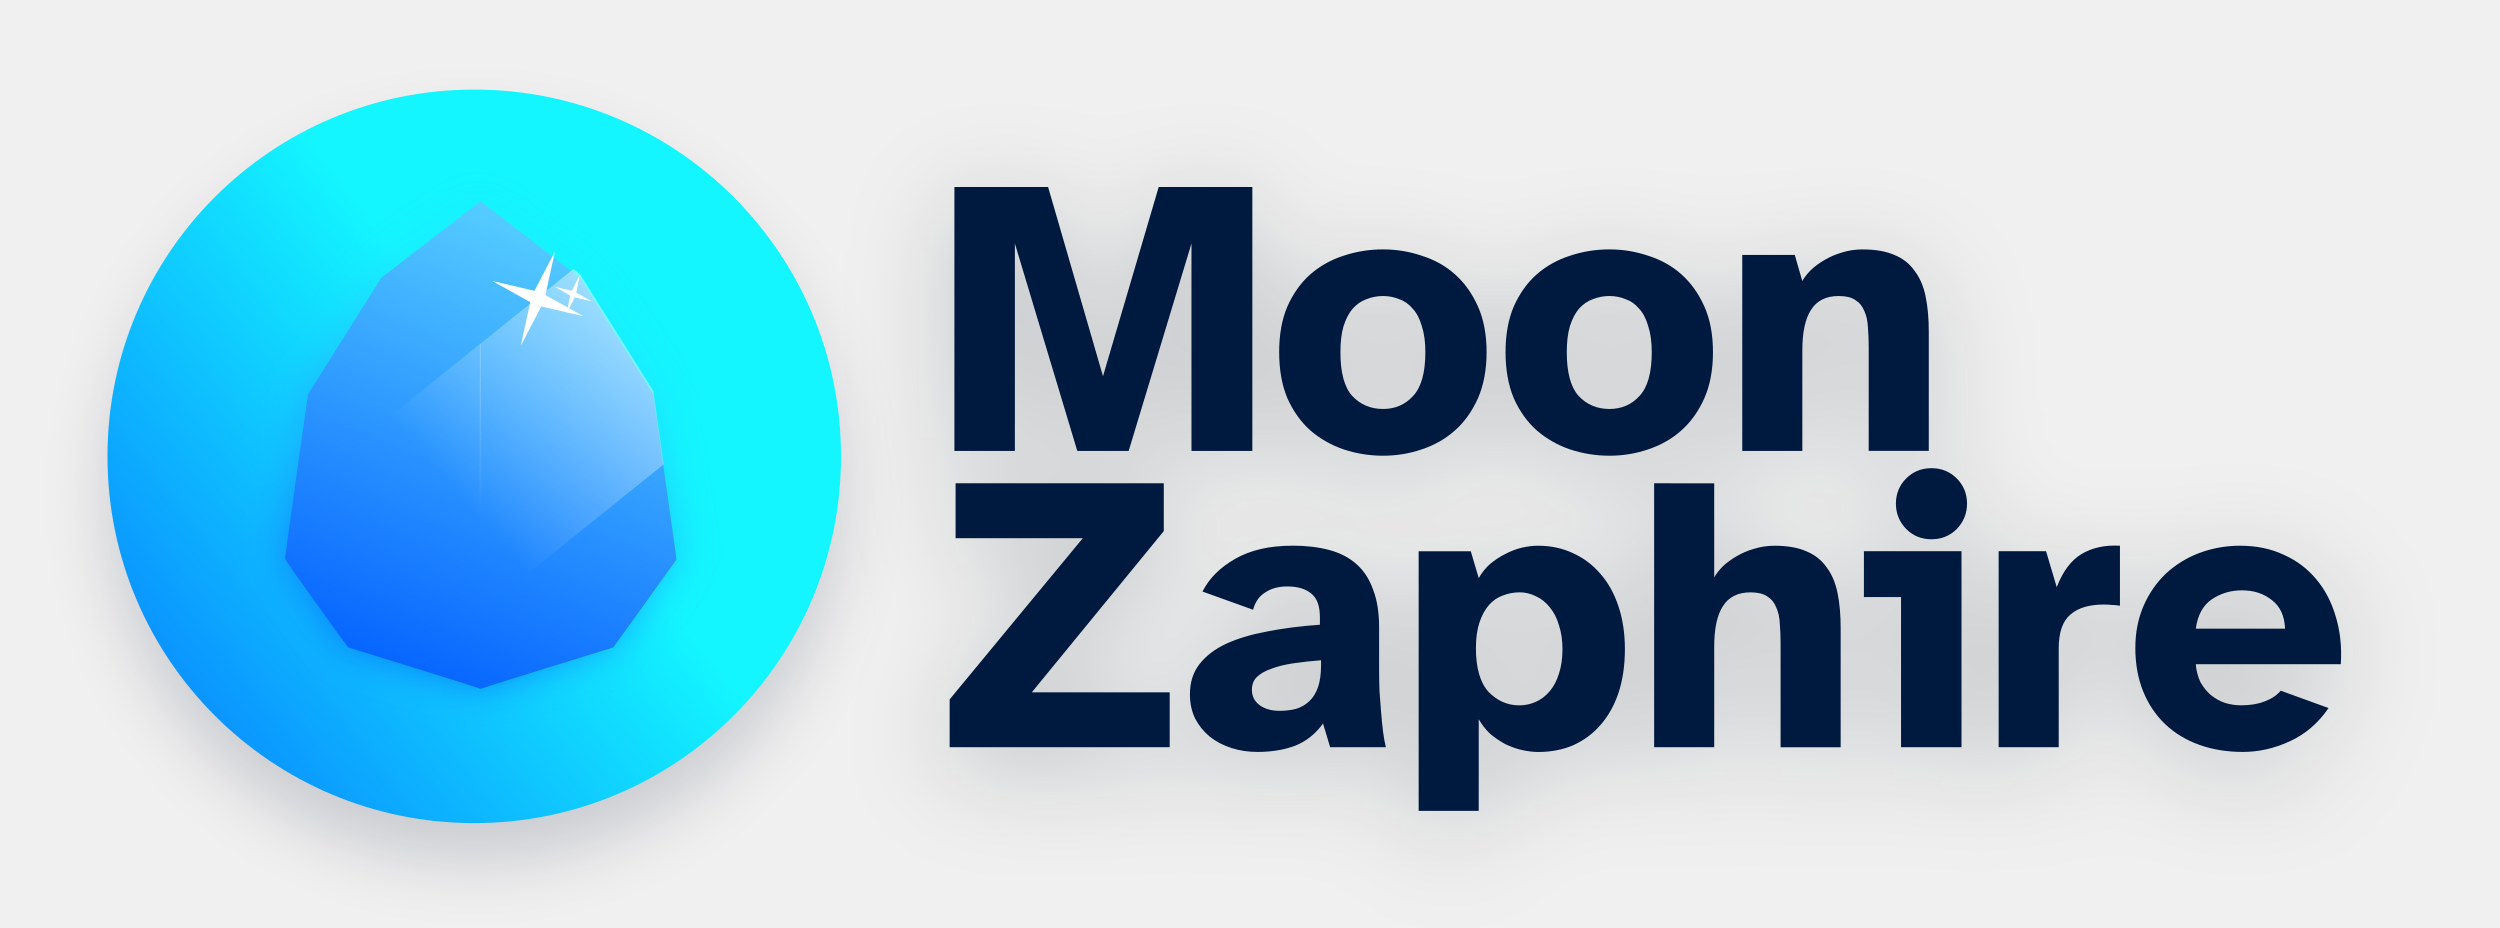
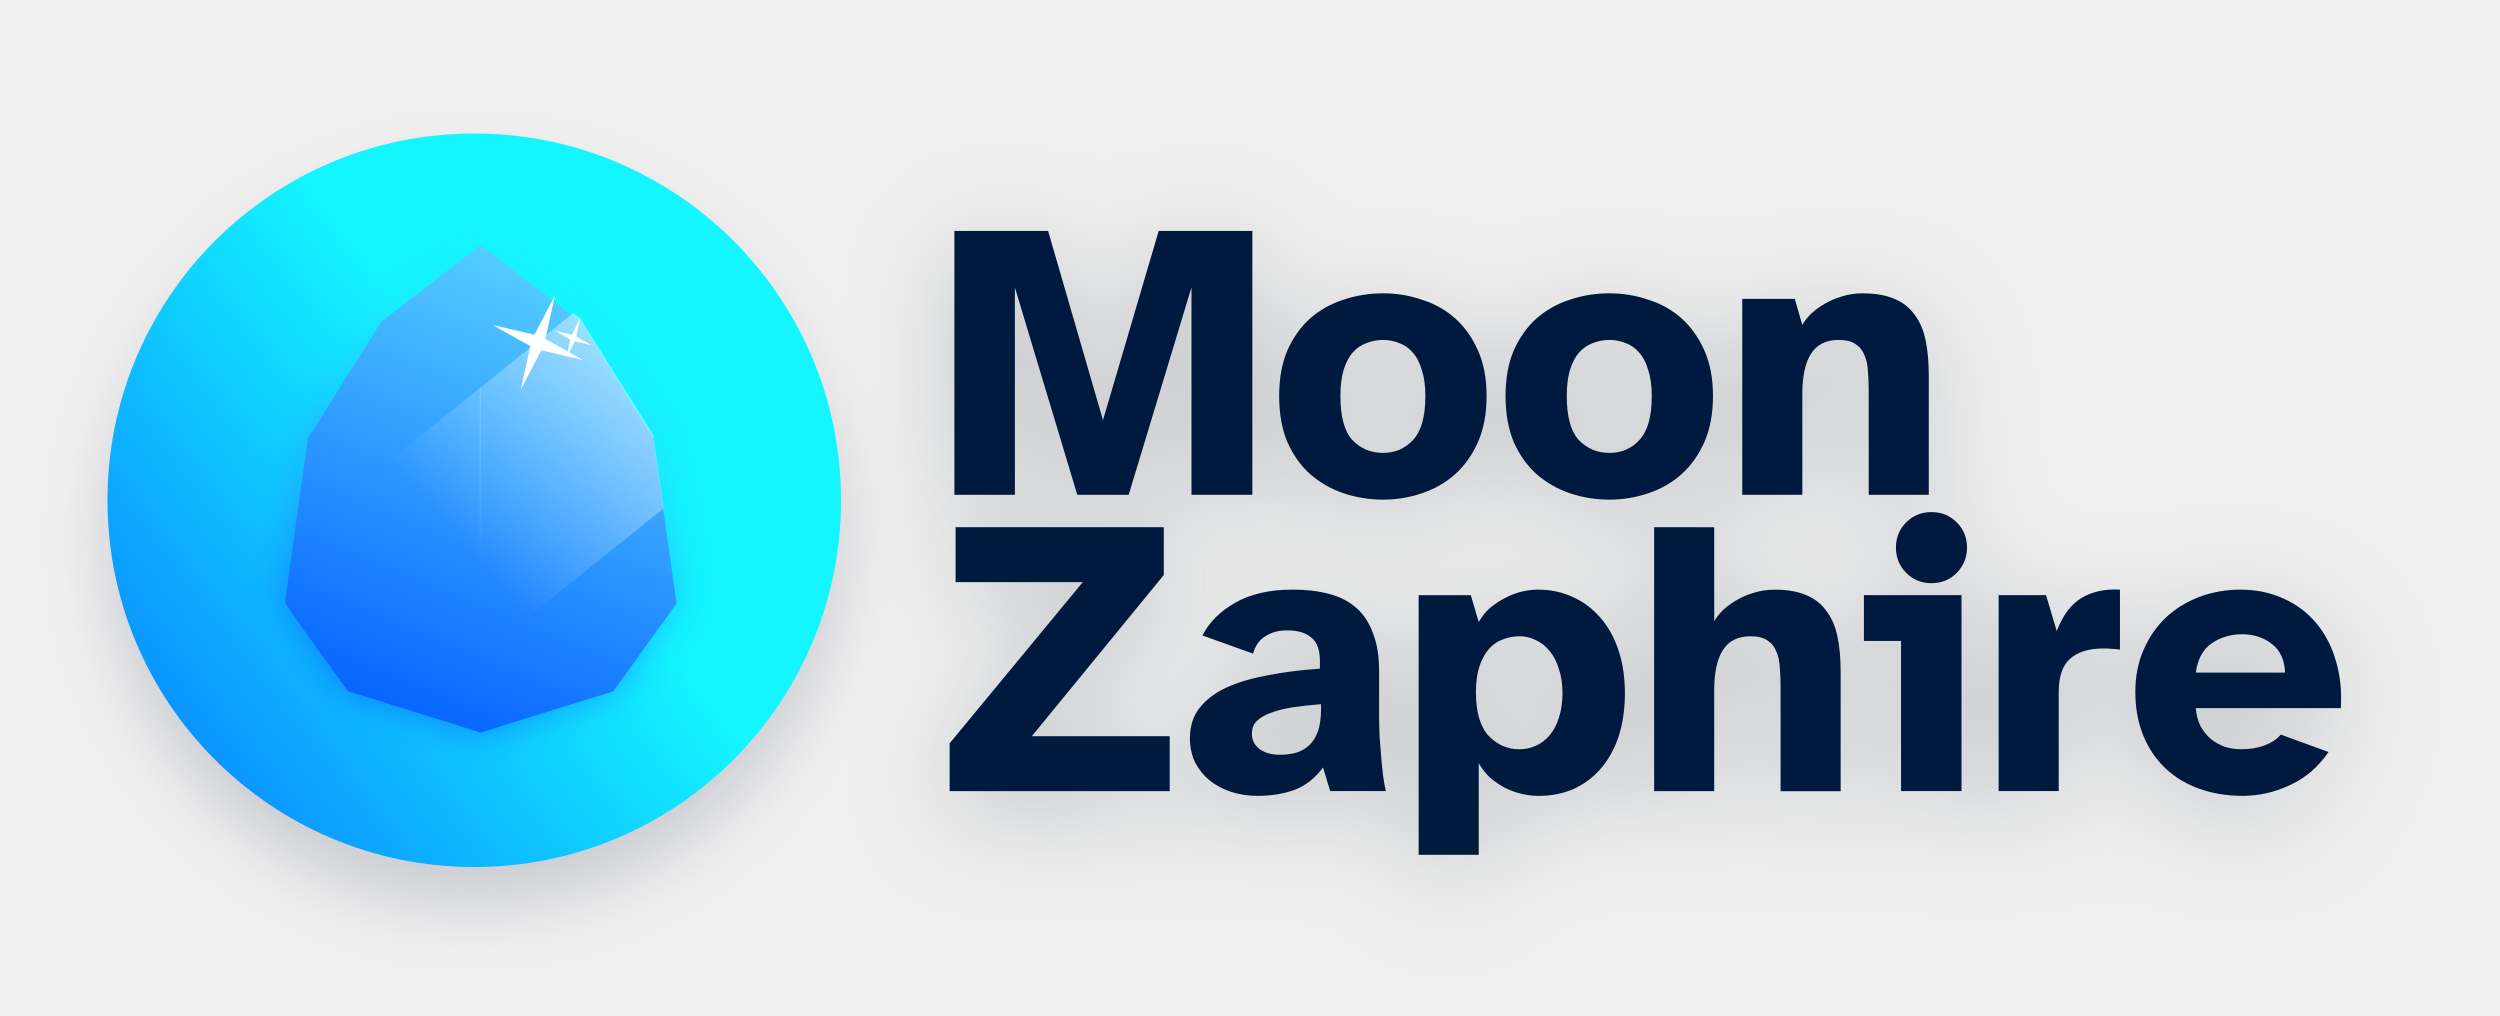
- <svg xmlns="http://www.w3.org/2000/svg" xmlns:xlink="http://www.w3.org/1999/xlink" width="63.01mm" height="23.384mm" viewBox="0 0 63.01 23.384" version="1.1" id="svg8">
+ <svg xmlns="http://www.w3.org/2000/svg" xmlns:xlink="http://www.w3.org/1999/xlink" width="512" height="208" viewBox="0 0 63.01 23.384" version="1.1" id="svg8">
  <defs id="defs2">
    <clipPath clipPathUnits="userSpaceOnUse" id="clipPath1157">
      <rect style="opacity:1;fill:#ffffff;fill-opacity:1;stroke:none;stroke-width:0.436;stroke-opacity:0.417" id="rect1159" width="110.926" height="30.684" x="42.042" y="110.502" ry="0" transform="matrix(0.7565419,-0.6539452,0.5294427,0.8483457,0,0)" />
    </clipPath>
    <linearGradient id="linearGradient1971">
      <stop style="stop-color:#076dff;stop-opacity:1" offset="0" id="stop1967" />
      <stop style="stop-color:#13f5ff;stop-opacity:1" offset="1" id="stop1969" />
    </linearGradient>
    <linearGradient id="linearGradient1447">
      <stop id="stop1443" offset="0" style="stop-color:#56ceff;stop-opacity:0.042" />
      <stop id="stop1445" offset="1" style="stop-color:#005cff;stop-opacity:1" />
    </linearGradient>
    <linearGradient id="linearGradient1165">
      <stop style="stop-color:#ffffff;stop-opacity:1" offset="0" id="stop1161" />
      <stop style="stop-color:#ffffff;stop-opacity:0;" offset="1" id="stop1163" />
    </linearGradient>
    <linearGradient id="linearGradient1141">
      <stop style="stop-color:#56ceff;stop-opacity:1" offset="0" id="stop1137" />
      <stop style="stop-color:#005cff;stop-opacity:1" offset="1" id="stop1139" />
    </linearGradient>
    <linearGradient xlink:href="#linearGradient1141" id="linearGradient1143" x1="202.457" y1="65.411" x2="171.721" y2="134.099" gradientUnits="userSpaceOnUse" gradientTransform="matrix(0.1814412,0,0,0.1684602,2.677799,72.3379)" />
    <clipPath clipPathUnits="userSpaceOnUse" id="clipPath1157-0">
      <rect style="opacity:1;fill:#ffffff;fill-opacity:1;stroke:none;stroke-width:0.436;stroke-opacity:0.417" id="rect1159-8" width="110.926" height="30.684" x="42.042" y="110.502" ry="0" transform="matrix(0.7565419,-0.6539452,0.5294427,0.8483457,0,0)" />
    </clipPath>
    <linearGradient xlink:href="#linearGradient1165" id="linearGradient1167" x1="166.22" y1="29.024" x2="105.416" y2="78.202" gradientUnits="userSpaceOnUse" />
    <linearGradient xlink:href="#linearGradient1447" id="linearGradient1265" gradientUnits="userSpaceOnUse" x1="202.457" y1="65.411" x2="171.721" y2="134.099" gradientTransform="translate(-0.08058,-0.5310803)" />
    <filter style="color-interpolation-filters:sRGB" id="filter1953" x="-0.125" width="1.25" y="-0.093" height="1.187">
      <feGaussianBlur stdDeviation="2.831" id="feGaussianBlur1955" />
    </filter>
    <linearGradient xlink:href="#linearGradient1971" id="linearGradient1973" x1="128.134" y1="145.81" x2="195.036" y2="94.216" gradientUnits="userSpaceOnUse" gradientTransform="matrix(0.1814412,0,0,0.1814423,2.485773,71.49749)" />
    <filter style="color-interpolation-filters:sRGB" id="filter2013" x="-0.086" width="1.172" y="-0.069" height="1.139">
      <feGaussianBlur stdDeviation="1.953" id="feGaussianBlur2015" />
    </filter>
    <filter style="color-interpolation-filters:sRGB" id="filter1016" x="-0.102" width="1.205" y="-0.102" height="1.205">
      <feGaussianBlur stdDeviation="0.838" id="feGaussianBlur1018" />
    </filter>
    <linearGradient xlink:href="#linearGradient1165" id="linearGradient1217" gradientUnits="userSpaceOnUse" x1="166.22" y1="29.024" x2="105.416" y2="78.202" />
    <linearGradient xlink:href="#linearGradient1165" id="linearGradient1219" gradientUnits="userSpaceOnUse" x1="166.22" y1="29.024" x2="105.416" y2="78.202" />
    <filter style="color-interpolation-filters:sRGB" id="filter1519" x="-0.091" width="1.182" y="-0.203" height="1.405">
      <feGaussianBlur stdDeviation="1.364" id="feGaussianBlur1521" />
    </filter>
  </defs>
  <g id="layer1" transform="translate(-23.86614,-77.02323)">
    <path id="ellipse866" style="opacity:0.153;fill:#00082a;fill-opacity:1;stroke:none;stroke-width:0.059;stroke-opacity:0.417;filter:url(#filter1016)" transform="matrix(0.9409104,0,0,0.9409104,3.253166,7.287681)" d="m 44.436,87.397 a 9.824,9.824 0 0 1 -9.824,9.824 9.824,9.824 0 0 1 -9.824,-9.824 9.824,9.824 0 0 1 9.824,-9.824 9.824,9.824 0 0 1 9.824,9.824 z" />
    <path id="path1965" style="fill:url(#linearGradient1973);fill-opacity:1;stroke:none;stroke-width:0.056;stroke-opacity:0.417" d="m 45.063,88.525 a 9.244,9.244 0 0 1 -9.244,9.244 9.244,9.244 0 0 1 -9.244,-9.244 9.244,9.244 0 0 1 9.244,-9.244 9.244,9.244 0 0 1 9.244,9.244 z" />
    <path id="path1173" d="m 183.183,130.237 c -0.038,-0.039 -4.137,-1.432 -9.108,-3.095 l -9.038,-3.024 -4.372,-6.52 c -2.857,-4.261 -4.372,-6.602 -4.372,-6.756 -1.3e-4,-0.13 0.716,-5.704 1.591,-12.388 l 1.591,-12.152 5.093,-8.731 5.093,-8.731 6.851,-5.689 6.851,-5.689 c 0.189,-0.013 0.189,-0.013 0.189,-0.013 l 6.857,5.694 6.857,5.694 5.092,8.731 5.092,8.731 1.616,12.342 1.616,12.342 -4.399,6.575 -4.399,6.575 -9.024,3.005 c -4.963,1.653 -9.065,3.042 -9.114,3.087 -0.11,0.101 -0.467,0.109 -0.563,0.012 z" style="fill:url(#linearGradient1265);fill-opacity:1;stroke:none;stroke-width:0.094;stroke-opacity:0.417;filter:url(#filter1953)" transform="matrix(0.1814412,0,0,0.1684601,2.677799,72.33789)" />
    <path id="path1975" d="m 104.644,167.243 c -0.038,-0.036 -4.137,-1.329 -9.108,-2.873 l -9.038,-2.807 -4.372,-6.054 c -2.857,-3.956 -4.372,-6.13 -4.372,-6.273 -1.3e-4,-0.121 0.716,-5.296 1.591,-11.501 l 1.591,-11.282 5.093,-8.106 5.093,-8.106 6.851,-5.282 6.851,-5.282 c 0.189,-0.012 0.189,-0.012 0.189,-0.012 l 6.857,5.287 6.857,5.287 5.092,8.106 5.092,8.106 1.616,11.459 1.616,11.459 -4.399,6.104 -4.399,6.104 -9.024,2.79 c -4.963,1.534 -9.065,2.824 -9.114,2.867 -0.11,0.094 -0.467,0.101 -0.563,0.011 z" style="opacity:0;fill:#000000;fill-opacity:1;stroke:none;stroke-width:0.091;stroke-opacity:0.417;filter:url(#filter2013)" transform="matrix(0.1814412,0,0,0.1814423,16.94255,64.02217)" />
    <path style="fill:url(#linearGradient1143);fill-opacity:1;stroke:none;stroke-width:0.017;stroke-opacity:0.417" d="m 35.929,94.367 c -0.007,-0.007 -0.751,-0.241 -1.653,-0.521 l -1.64,-0.509 -0.793,-1.098 c -0.518,-0.718 -0.793,-1.112 -0.793,-1.138 -2.4e-5,-0.022 0.13,-0.961 0.289,-2.087 l 0.289,-2.047 0.924,-1.471 0.924,-1.471 1.243,-0.958 1.243,-0.958 c 0.034,-0.002 0.034,-0.002 0.034,-0.002 l 1.244,0.959 1.244,0.959 0.924,1.471 0.924,1.471 0.293,2.079 0.293,2.079 -0.798,1.108 -0.798,1.108 -1.637,0.506 c -0.901,0.278 -1.645,0.512 -1.654,0.52 -0.02,0.017 -0.085,0.018 -0.102,0.002 z" id="path1135" />
    <g id="g1155" clip-path="url(#clipPath1157-0)" transform="matrix(0.1814412,0,0,0.1684601,16.72062,76.82516)" style="fill:url(#linearGradient1167);fill-opacity:1">
      <path style="fill:url(#linearGradient1217);fill-opacity:1;stroke:none;stroke-width:0.216px;stroke-linecap:butt;stroke-linejoin:miter;stroke-opacity:1" d="m 119.956,42.207 10.178,17.459 3.234,24.726 -8.82,13.156 -18.687,6.248 0.246,-73.095 z" id="path829" />
      <path id="path1133" d="M 92.256,42.207 82.079,59.666 78.845,84.393 87.664,97.549 106.352,103.796 106.106,30.701 Z" style="fill:url(#linearGradient1219);fill-opacity:1;stroke:none;stroke-width:0.216px;stroke-linecap:butt;stroke-linejoin:miter;stroke-opacity:1" />
    </g>
    <path id="path1957" style="fill:#ffffff;fill-opacity:1;stroke:none;stroke-width:0.011;stroke-opacity:0.417" d="m 38.571,84.994 -1.062,-0.248 -0.517,0.99 0.24,-1.097 -0.958,-0.534 1.062,0.248 0.517,-0.99 -0.24,1.097 z" />
    <path id="path1959" style="fill:#ffffff;fill-opacity:1;stroke:none;stroke-width:0.004;stroke-opacity:0.417" d="m 38.486,83.935 -0.095,0.462 0.388,0.223 -0.429,-0.102 -0.207,0.418 0.095,-0.462 -0.388,-0.223 0.429,0.102 z" />
    <g aria-label="Moon Zaphire" id="text987" style="font-size:10.223px;line-height:0.75;font-family:'Atkinson Hyperlegible';-inkscape-font-specification:'Atkinson Hyperlegible';fill:#00193f;fill-opacity:1;stroke-width:0.256">
      <path id="path1469" style="font-style:normal;font-variant:normal;font-weight:bold;font-stretch:normal;font-family:'Atkinson Hyperlegible';-inkscape-font-specification:'Atkinson Hyperlegible Bold';opacity:0.201;fill:#000b1b;fill-opacity:1;stroke-width:0.256;filter:url(#filter1519)" d="m 47.722,82.051 v 6.829 h 1.564 v -5.367 l 1.615,5.367 h 1.329 l 1.625,-5.367 v 5.367 h 1.575 v -6.829 h -2.423 l -1.441,4.897 -1.421,-4.897 z m 11.092,1.615 c -0.354,0 -0.695,0.055 -1.022,0.164 -0.32,0.102 -0.607,0.262 -0.859,0.48 -0.245,0.218 -0.443,0.494 -0.593,0.828 -0.143,0.334 -0.215,0.729 -0.215,1.186 0,0.457 0.072,0.855 0.215,1.196 0.15,0.334 0.347,0.61 0.593,0.828 0.252,0.218 0.539,0.381 0.859,0.49 0.327,0.109 0.668,0.164 1.022,0.164 0.348,0 0.682,-0.055 1.002,-0.164 0.327,-0.109 0.614,-0.272 0.859,-0.49 0.245,-0.218 0.443,-0.494 0.593,-0.828 0.15,-0.341 0.225,-0.739 0.225,-1.196 0,-0.457 -0.075,-0.852 -0.225,-1.186 -0.15,-0.334 -0.347,-0.61 -0.593,-0.828 -0.245,-0.218 -0.532,-0.378 -0.859,-0.48 -0.32,-0.109 -0.654,-0.164 -1.002,-0.164 z m 5.858,0 c -0.354,0 -0.695,0.055 -1.022,0.164 -0.32,0.102 -0.607,0.262 -0.859,0.48 -0.245,0.218 -0.443,0.494 -0.593,0.828 -0.143,0.334 -0.215,0.729 -0.215,1.186 0,0.457 0.072,0.855 0.215,1.196 0.15,0.334 0.347,0.61 0.593,0.828 0.252,0.218 0.539,0.381 0.859,0.49 0.327,0.109 0.668,0.164 1.022,0.164 0.348,0 0.682,-0.055 1.002,-0.164 0.327,-0.109 0.614,-0.272 0.859,-0.49 0.245,-0.218 0.443,-0.494 0.593,-0.828 0.15,-0.341 0.225,-0.739 0.225,-1.196 0,-0.457 -0.075,-0.852 -0.225,-1.186 -0.15,-0.334 -0.347,-0.61 -0.593,-0.828 -0.245,-0.218 -0.532,-0.378 -0.859,-0.48 -0.32,-0.109 -0.654,-0.164 -1.002,-0.164 z m 6.553,0 c -0.191,0 -0.371,0.027 -0.542,0.082 -0.164,0.048 -0.314,0.113 -0.45,0.194 -0.129,0.075 -0.245,0.16 -0.347,0.256 -0.095,0.095 -0.171,0.191 -0.225,0.286 l -0.194,-0.675 h -1.36 v 5.07 h 1.554 v -2.607 c 3e-6,-0.463 0.075,-0.811 0.225,-1.043 0.15,-0.239 0.388,-0.358 0.715,-0.358 0.184,0 0.327,0.034 0.429,0.102 0.109,0.068 0.187,0.164 0.235,0.286 0.055,0.116 0.085,0.256 0.092,0.419 0.014,0.157 0.021,0.324 0.021,0.501 v 2.699 h 1.554 v -3.087 c 0,-0.341 -0.027,-0.644 -0.082,-0.91 -0.055,-0.266 -0.15,-0.487 -0.286,-0.665 -0.129,-0.184 -0.303,-0.32 -0.521,-0.409 -0.218,-0.095 -0.491,-0.143 -0.818,-0.143 z m -12.411,1.206 c 0.15,0 0.29,0.028 0.419,0.082 0.136,0.048 0.252,0.129 0.348,0.245 0.102,0.109 0.181,0.259 0.235,0.45 0.061,0.184 0.092,0.409 0.092,0.675 0,0.532 -0.105,0.91 -0.317,1.135 -0.204,0.225 -0.464,0.337 -0.777,0.337 -0.32,0 -0.586,-0.112 -0.797,-0.337 -0.204,-0.225 -0.306,-0.603 -0.306,-1.135 0,-0.266 0.027,-0.491 0.082,-0.675 0.061,-0.191 0.14,-0.341 0.235,-0.45 0.102,-0.116 0.221,-0.197 0.358,-0.245 0.136,-0.055 0.279,-0.082 0.429,-0.082 z m 5.858,0 c 0.15,0 0.29,0.028 0.419,0.082 0.136,0.048 0.252,0.129 0.348,0.245 0.102,0.109 0.181,0.259 0.235,0.45 0.061,0.184 0.092,0.409 0.092,0.675 0,0.532 -0.105,0.91 -0.317,1.135 -0.204,0.225 -0.464,0.337 -0.777,0.337 -0.32,0 -0.586,-0.112 -0.797,-0.337 -0.204,-0.225 -0.307,-0.603 -0.307,-1.135 0,-0.266 0.028,-0.491 0.082,-0.675 0.061,-0.191 0.14,-0.341 0.235,-0.45 0.102,-0.116 0.221,-0.197 0.358,-0.245 0.136,-0.055 0.279,-0.082 0.429,-0.082 z m 8.332,4.455 c -0.259,0 -0.477,0.089 -0.654,0.266 -0.177,0.177 -0.266,0.395 -0.266,0.654 0,0.252 0.088,0.47 0.266,0.654 0.177,0.177 0.395,0.266 0.654,0.266 0.259,0 0.477,-0.088 0.654,-0.266 0.177,-0.184 0.266,-0.402 0.266,-0.654 0,-0.259 -0.089,-0.477 -0.266,-0.654 -0.177,-0.177 -0.395,-0.266 -0.654,-0.266 z m -25.251,0.391 v 1.421 h 3.292 l -3.445,4.171 v 1.237 h 5.694 V 95.127 H 49.726 l 3.415,-4.171 v -1.237 z m 18.075,0 v 6.829 h 1.554 v -2.607 c 0,-0.463 0.075,-0.811 0.225,-1.043 0.15,-0.239 0.389,-0.358 0.716,-0.358 0.184,0 0.327,0.034 0.429,0.102 0.109,0.068 0.187,0.164 0.235,0.286 0.055,0.116 0.085,0.256 0.092,0.419 0.014,0.157 0.02,0.324 0.02,0.501 v 2.699 h 1.554 v -3.088 c 0,-0.341 -0.027,-0.644 -0.082,-0.91 -0.055,-0.266 -0.15,-0.487 -0.286,-0.665 -0.129,-0.184 -0.303,-0.321 -0.521,-0.409 -0.218,-0.095 -0.491,-0.143 -0.818,-0.143 -0.191,0 -0.371,0.028 -0.542,0.082 -0.164,0.048 -0.314,0.113 -0.45,0.194 -0.129,0.075 -0.245,0.16 -0.347,0.255 -0.095,0.095 -0.17,0.191 -0.225,0.286 v -2.433 z m -9.365,1.615 c -0.586,0 -1.077,0.113 -1.472,0.337 -0.395,0.225 -0.678,0.508 -0.849,0.849 l 1.309,0.47 c 0.055,-0.204 0.16,-0.354 0.317,-0.45 0.157,-0.102 0.344,-0.153 0.562,-0.153 0.273,0 0.481,0.061 0.624,0.184 0.15,0.116 0.225,0.32 0.225,0.613 v 0.194 c -0.491,0.034 -0.944,0.092 -1.36,0.174 -0.409,0.075 -0.764,0.181 -1.064,0.317 -0.293,0.136 -0.525,0.313 -0.695,0.531 -0.164,0.211 -0.245,0.471 -0.245,0.777 0,0.232 0.044,0.44 0.133,0.624 0.095,0.184 0.222,0.341 0.378,0.47 0.164,0.129 0.351,0.228 0.562,0.297 0.211,0.068 0.436,0.102 0.675,0.102 0.368,0 0.695,-0.054 0.981,-0.163 0.286,-0.116 0.525,-0.307 0.716,-0.573 l 0.184,0.613 h 1.442 c -0.027,-0.109 -0.051,-0.242 -0.072,-0.399 -0.02,-0.164 -0.038,-0.334 -0.051,-0.511 -0.014,-0.177 -0.027,-0.358 -0.041,-0.542 -0.007,-0.191 -0.01,-0.368 -0.01,-0.532 V 93.45 c 0,-0.382 -0.051,-0.706 -0.153,-0.972 -0.095,-0.273 -0.239,-0.494 -0.429,-0.665 -0.191,-0.17 -0.426,-0.293 -0.705,-0.368 -0.279,-0.075 -0.6,-0.113 -0.961,-0.113 z m 6.369,0 c -0.136,0 -0.279,0.017 -0.429,0.051 -0.143,0.034 -0.286,0.089 -0.429,0.164 -0.136,0.068 -0.266,0.154 -0.389,0.256 -0.116,0.102 -0.214,0.225 -0.296,0.368 l -0.205,-0.696 h -1.349 v 6.717 h 1.554 v -2.372 c 0.082,0.143 0.18,0.269 0.296,0.378 0.123,0.102 0.252,0.191 0.389,0.266 0.143,0.068 0.286,0.119 0.429,0.153 0.15,0.034 0.293,0.051 0.429,0.051 0.327,0 0.627,-0.058 0.9,-0.174 0.273,-0.123 0.508,-0.297 0.705,-0.521 0.204,-0.232 0.361,-0.511 0.47,-0.838 0.109,-0.334 0.164,-0.709 0.164,-1.124 0,-0.409 -0.055,-0.777 -0.164,-1.104 -0.109,-0.334 -0.266,-0.617 -0.47,-0.849 -0.198,-0.232 -0.433,-0.409 -0.705,-0.532 -0.273,-0.129 -0.573,-0.194 -0.9,-0.194 z m 15.049,0 c -0.388,-0.02 -0.719,0.051 -0.992,0.215 -0.273,0.164 -0.487,0.45 -0.644,0.859 l -0.276,-0.931 h -1.227 v 5.071 h 1.554 v -2.556 c 0,-0.409 0.098,-0.698 0.296,-0.869 0.198,-0.177 0.488,-0.266 0.869,-0.266 0.075,0 0.143,0.004 0.204,0.01 0.061,0 0.133,0.007 0.215,0.021 z m 3.118,0 c -0.368,0 -0.719,0.062 -1.053,0.184 -0.327,0.123 -0.617,0.3 -0.869,0.531 -0.245,0.232 -0.44,0.512 -0.583,0.839 -0.143,0.327 -0.215,0.691 -0.215,1.093 0,0.416 0.068,0.791 0.205,1.125 0.136,0.334 0.327,0.617 0.573,0.849 0.245,0.232 0.538,0.409 0.879,0.531 0.341,0.123 0.716,0.184 1.125,0.184 0.416,0 0.821,-0.092 1.216,-0.276 0.402,-0.184 0.736,-0.47 1.002,-0.859 l -1.237,-0.45 c -0.095,0.116 -0.232,0.208 -0.409,0.276 -0.17,0.068 -0.375,0.102 -0.613,0.102 -0.143,0 -0.283,-0.021 -0.419,-0.061 -0.136,-0.048 -0.259,-0.116 -0.368,-0.204 -0.102,-0.089 -0.191,-0.198 -0.266,-0.328 -0.068,-0.136 -0.109,-0.293 -0.123,-0.47 h 3.752 c 0.027,-0.45 -0.017,-0.862 -0.133,-1.237 -0.109,-0.375 -0.276,-0.695 -0.501,-0.961 -0.225,-0.273 -0.504,-0.484 -0.838,-0.634 -0.334,-0.157 -0.709,-0.235 -1.124,-0.235 z m -9.743,0.143 v 1.186 h 0.961 v 3.885 h 1.564 v -5.071 z m 9.784,1.012 c 0.307,0 0.566,0.085 0.777,0.256 0.211,0.164 0.323,0.409 0.337,0.736 h -2.31 c 0.048,-0.348 0.184,-0.6 0.409,-0.757 0.232,-0.157 0.494,-0.235 0.787,-0.235 z m -18.699,0.051 c 0.15,0 0.293,0.034 0.429,0.102 0.136,0.061 0.256,0.157 0.358,0.286 0.102,0.123 0.181,0.276 0.235,0.46 0.061,0.184 0.092,0.392 0.092,0.624 0,0.239 -0.031,0.45 -0.092,0.634 -0.055,0.177 -0.133,0.327 -0.235,0.45 -0.102,0.123 -0.222,0.215 -0.358,0.276 -0.136,0.061 -0.279,0.092 -0.429,0.092 -0.307,0 -0.572,-0.116 -0.797,-0.348 -0.218,-0.239 -0.327,-0.617 -0.327,-1.135 0,-0.259 0.031,-0.481 0.092,-0.665 0.061,-0.184 0.143,-0.334 0.245,-0.45 0.102,-0.116 0.222,-0.198 0.358,-0.245 0.136,-0.055 0.279,-0.082 0.429,-0.082 z m -5.132,1.759 v 0.122 c 0,0.232 -0.027,0.426 -0.082,0.583 -0.055,0.15 -0.129,0.269 -0.225,0.358 -0.095,0.089 -0.208,0.153 -0.337,0.194 -0.129,0.034 -0.273,0.051 -0.429,0.051 -0.204,0 -0.375,-0.048 -0.511,-0.143 -0.136,-0.102 -0.205,-0.235 -0.205,-0.399 0,-0.136 0.041,-0.245 0.123,-0.327 0.089,-0.089 0.211,-0.16 0.368,-0.214 0.157,-0.061 0.344,-0.109 0.562,-0.143 0.225,-0.034 0.47,-0.061 0.736,-0.082 z" transform="matrix(0.9740412,0,0,0.9740412,1.437375,2.330424)" />
      <path id="path1445" style="font-style:normal;font-variant:normal;font-weight:bold;font-stretch:normal;font-family:'Atkinson Hyperlegible';-inkscape-font-specification:'Atkinson Hyperlegible Bold';fill:#00193f;fill-opacity:1;stroke-width:0.249" d="m 47.921,81.736 v 6.652 h 1.524 v -5.228 l 1.573,5.228 h 1.295 l 1.583,-5.228 v 5.228 h 1.534 v -6.652 h -2.36 l -1.404,4.77 -1.384,-4.77 z m 10.804,1.573 c -0.345,0 -0.677,0.053 -0.996,0.16 -0.312,0.1 -0.591,0.255 -0.837,0.468 -0.239,0.212 -0.431,0.482 -0.577,0.807 -0.139,0.325 -0.209,0.71 -0.209,1.155 0,0.445 0.07,0.833 0.209,1.165 0.146,0.325 0.338,0.594 0.577,0.807 0.246,0.212 0.525,0.371 0.837,0.478 0.319,0.106 0.65,0.16 0.996,0.16 0.339,0 0.664,-0.053 0.976,-0.16 0.319,-0.106 0.598,-0.265 0.837,-0.478 0.239,-0.212 0.431,-0.482 0.577,-0.807 0.146,-0.332 0.219,-0.72 0.219,-1.165 0,-0.445 -0.073,-0.83 -0.219,-1.155 -0.146,-0.325 -0.338,-0.594 -0.577,-0.807 -0.239,-0.212 -0.518,-0.368 -0.837,-0.468 -0.312,-0.106 -0.637,-0.16 -0.976,-0.16 z m 5.706,0 c -0.345,0 -0.677,0.053 -0.996,0.16 -0.312,0.1 -0.591,0.255 -0.837,0.468 -0.239,0.212 -0.431,0.482 -0.577,0.807 -0.139,0.325 -0.209,0.71 -0.209,1.155 0,0.445 0.07,0.833 0.209,1.165 0.146,0.325 0.338,0.594 0.577,0.807 0.246,0.212 0.525,0.371 0.837,0.478 0.319,0.106 0.65,0.16 0.996,0.16 0.339,0 0.664,-0.053 0.976,-0.16 0.319,-0.106 0.598,-0.265 0.837,-0.478 0.239,-0.212 0.431,-0.482 0.577,-0.807 0.146,-0.332 0.219,-0.72 0.219,-1.165 0,-0.445 -0.073,-0.83 -0.219,-1.155 -0.146,-0.325 -0.338,-0.594 -0.577,-0.807 -0.239,-0.212 -0.518,-0.368 -0.837,-0.468 -0.312,-0.106 -0.637,-0.16 -0.976,-0.16 z m 6.383,0 c -0.186,0 -0.362,0.026 -0.528,0.08 -0.159,0.046 -0.306,0.11 -0.438,0.189 -0.126,0.073 -0.239,0.156 -0.338,0.249 -0.093,0.093 -0.166,0.186 -0.219,0.279 l -0.189,-0.657 h -1.324 v 4.939 h 1.514 v -2.539 c 2e-6,-0.451 0.073,-0.79 0.219,-1.016 0.146,-0.232 0.378,-0.349 0.697,-0.349 0.179,0 0.319,0.033 0.418,0.1 0.106,0.066 0.183,0.159 0.229,0.279 0.053,0.113 0.083,0.249 0.09,0.408 0.013,0.153 0.02,0.316 0.02,0.488 v 2.628 h 1.514 v -3.007 c 0,-0.332 -0.026,-0.627 -0.08,-0.886 -0.053,-0.259 -0.146,-0.475 -0.279,-0.647 -0.126,-0.179 -0.295,-0.312 -0.508,-0.398 -0.212,-0.093 -0.478,-0.139 -0.797,-0.139 z m -12.089,1.175 c 0.146,0 0.282,0.027 0.408,0.08 0.133,0.046 0.246,0.126 0.339,0.239 0.1,0.106 0.176,0.253 0.229,0.438 0.06,0.179 0.09,0.398 0.09,0.657 0,0.518 -0.103,0.886 -0.309,1.105 -0.199,0.219 -0.452,0.328 -0.757,0.328 -0.312,0 -0.571,-0.109 -0.777,-0.328 -0.199,-0.219 -0.298,-0.588 -0.298,-1.105 0,-0.259 0.026,-0.478 0.08,-0.657 0.06,-0.186 0.136,-0.332 0.229,-0.438 0.1,-0.113 0.216,-0.192 0.348,-0.239 0.133,-0.053 0.272,-0.08 0.418,-0.08 z m 5.706,0 c 0.146,0 0.282,0.027 0.408,0.08 0.133,0.046 0.246,0.126 0.339,0.239 0.1,0.106 0.176,0.253 0.229,0.438 0.06,0.179 0.09,0.398 0.09,0.657 0,0.518 -0.103,0.886 -0.309,1.105 -0.199,0.219 -0.452,0.328 -0.757,0.328 -0.312,0 -0.571,-0.109 -0.777,-0.328 -0.199,-0.219 -0.299,-0.588 -0.299,-1.105 0,-0.259 0.027,-0.478 0.08,-0.657 0.06,-0.186 0.136,-0.332 0.229,-0.438 0.1,-0.113 0.216,-0.192 0.348,-0.239 0.133,-0.053 0.272,-0.08 0.418,-0.08 z m 8.116,4.339 c -0.252,0 -0.465,0.087 -0.637,0.259 -0.173,0.173 -0.259,0.385 -0.259,0.637 0,0.246 0.086,0.458 0.259,0.637 0.173,0.173 0.385,0.259 0.637,0.259 0.252,0 0.465,-0.086 0.637,-0.259 0.173,-0.179 0.259,-0.392 0.259,-0.637 0,-0.252 -0.087,-0.465 -0.259,-0.637 -0.173,-0.173 -0.385,-0.259 -0.637,-0.259 z m -24.596,0.381 v 1.384 h 3.206 l -3.356,4.063 v 1.205 h 5.546 v -1.384 h -3.475 l 3.326,-4.063 v -1.205 z m 17.606,0 v 6.652 h 1.514 v -2.539 c 0,-0.451 0.073,-0.79 0.219,-1.016 0.146,-0.232 0.378,-0.348 0.697,-0.348 0.179,0 0.319,0.033 0.418,0.1 0.106,0.066 0.183,0.159 0.229,0.279 0.053,0.113 0.083,0.249 0.09,0.408 0.013,0.153 0.02,0.315 0.02,0.488 v 2.629 h 1.514 v -3.008 c 0,-0.332 -0.026,-0.627 -0.08,-0.886 -0.053,-0.259 -0.146,-0.475 -0.279,-0.647 -0.126,-0.179 -0.295,-0.312 -0.508,-0.399 -0.212,-0.093 -0.478,-0.139 -0.797,-0.139 -0.186,0 -0.362,0.027 -0.528,0.08 -0.159,0.046 -0.306,0.11 -0.438,0.189 -0.126,0.073 -0.239,0.156 -0.338,0.249 -0.093,0.093 -0.166,0.186 -0.219,0.279 v -2.37 z m -9.122,1.573 c -0.571,0 -1.049,0.11 -1.434,0.329 -0.385,0.219 -0.661,0.495 -0.827,0.827 l 1.275,0.458 c 0.053,-0.199 0.156,-0.345 0.309,-0.438 0.153,-0.1 0.335,-0.149 0.548,-0.149 0.266,0 0.468,0.06 0.608,0.179 0.146,0.113 0.219,0.312 0.219,0.597 v 0.189 c -0.478,0.033 -0.919,0.089 -1.324,0.169 -0.398,0.073 -0.744,0.176 -1.036,0.309 -0.285,0.133 -0.511,0.305 -0.677,0.517 -0.159,0.206 -0.239,0.458 -0.239,0.757 0,0.226 0.043,0.428 0.129,0.608 0.093,0.179 0.216,0.332 0.368,0.458 0.159,0.126 0.342,0.223 0.548,0.289 0.206,0.066 0.425,0.099 0.657,0.099 0.358,0 0.677,-0.053 0.956,-0.159 0.279,-0.113 0.511,-0.299 0.697,-0.558 l 0.179,0.597 h 1.404 c -0.027,-0.106 -0.05,-0.236 -0.07,-0.389 -0.02,-0.159 -0.037,-0.325 -0.05,-0.498 -0.013,-0.173 -0.026,-0.348 -0.04,-0.528 -0.007,-0.186 -0.01,-0.359 -0.01,-0.518 v -1.085 c 0,-0.372 -0.049,-0.687 -0.149,-0.946 -0.093,-0.266 -0.232,-0.481 -0.418,-0.647 -0.186,-0.166 -0.415,-0.285 -0.687,-0.358 -0.272,-0.073 -0.584,-0.11 -0.936,-0.11 z m 6.204,0 c -0.133,0 -0.272,0.017 -0.418,0.05 -0.139,0.033 -0.279,0.087 -0.418,0.16 -0.133,0.066 -0.259,0.15 -0.379,0.249 -0.113,0.1 -0.209,0.219 -0.288,0.358 L 60.936,90.917 h -1.314 v 6.543 h 1.514 v -2.31 c 0.08,0.139 0.176,0.262 0.288,0.368 0.119,0.1 0.246,0.186 0.379,0.259 0.139,0.066 0.279,0.116 0.418,0.149 0.146,0.033 0.286,0.05 0.418,0.05 0.319,0 0.611,-0.056 0.876,-0.169 0.266,-0.119 0.495,-0.289 0.687,-0.508 0.199,-0.226 0.352,-0.498 0.458,-0.816 0.106,-0.325 0.16,-0.69 0.16,-1.095 0,-0.398 -0.053,-0.757 -0.16,-1.076 -0.106,-0.325 -0.259,-0.601 -0.458,-0.827 -0.193,-0.226 -0.422,-0.398 -0.687,-0.518 -0.266,-0.126 -0.558,-0.189 -0.876,-0.189 z m 14.658,0 c -0.378,-0.02 -0.7,0.05 -0.966,0.209 -0.266,0.159 -0.474,0.438 -0.627,0.837 l -0.269,-0.907 h -1.195 v 4.939 h 1.514 v -2.49 c 0,-0.398 0.096,-0.68 0.288,-0.846 0.193,-0.173 0.475,-0.259 0.847,-0.259 0.073,0 0.139,0.003 0.199,0.01 0.06,0 0.13,0.007 0.209,0.02 z m 3.037,0 c -0.358,0 -0.701,0.06 -1.026,0.18 -0.319,0.119 -0.601,0.292 -0.846,0.517 -0.239,0.226 -0.428,0.498 -0.568,0.817 -0.139,0.319 -0.209,0.673 -0.209,1.065 0,0.405 0.067,0.771 0.199,1.096 0.133,0.325 0.319,0.601 0.558,0.827 0.239,0.226 0.524,0.398 0.856,0.517 0.332,0.119 0.697,0.179 1.096,0.179 0.405,0 0.8,-0.09 1.185,-0.269 0.392,-0.179 0.717,-0.458 0.976,-0.837 l -1.205,-0.438 c -0.093,0.113 -0.226,0.202 -0.399,0.269 -0.166,0.066 -0.365,0.1 -0.597,0.1 -0.139,0 -0.275,-0.02 -0.408,-0.06 -0.133,-0.046 -0.252,-0.113 -0.358,-0.199 -0.1,-0.086 -0.186,-0.193 -0.259,-0.319 -0.066,-0.133 -0.107,-0.285 -0.12,-0.458 h 3.655 c 0.027,-0.438 -0.016,-0.839 -0.129,-1.205 C 82.628,92.195 82.465,91.883 82.246,91.624 82.027,91.359 81.755,91.153 81.429,91.007 81.104,90.854 80.739,90.778 80.334,90.778 Z m -9.49,0.139 v 1.155 h 0.936 v 3.784 h 1.524 v -4.939 z m 9.53,0.986 c 0.299,0 0.551,0.083 0.757,0.249 0.206,0.159 0.315,0.398 0.328,0.717 H 79.209 c 0.046,-0.339 0.18,-0.584 0.399,-0.737 0.226,-0.153 0.481,-0.229 0.767,-0.229 z m -18.213,0.05 c 0.146,0 0.286,0.033 0.418,0.1 0.133,0.06 0.249,0.153 0.349,0.279 0.1,0.119 0.176,0.269 0.229,0.448 0.06,0.179 0.09,0.382 0.09,0.608 0,0.232 -0.03,0.438 -0.09,0.617 -0.053,0.173 -0.129,0.319 -0.229,0.438 -0.1,0.119 -0.216,0.209 -0.349,0.269 -0.133,0.06 -0.272,0.09 -0.418,0.09 -0.299,0 -0.558,-0.113 -0.777,-0.339 -0.212,-0.232 -0.319,-0.601 -0.319,-1.105 0,-0.252 0.03,-0.468 0.09,-0.647 0.06,-0.179 0.14,-0.325 0.239,-0.438 0.1,-0.113 0.216,-0.193 0.349,-0.239 0.133,-0.053 0.272,-0.08 0.418,-0.08 z m -4.999,1.713 v 0.119 c 0,0.226 -0.026,0.415 -0.08,0.568 -0.053,0.146 -0.126,0.262 -0.219,0.348 -0.093,0.086 -0.203,0.149 -0.329,0.189 -0.126,0.033 -0.266,0.05 -0.418,0.05 -0.199,0 -0.365,-0.046 -0.498,-0.139 -0.133,-0.1 -0.199,-0.229 -0.199,-0.389 0,-0.133 0.04,-0.239 0.12,-0.319 0.086,-0.086 0.206,-0.156 0.358,-0.209 0.153,-0.06 0.335,-0.106 0.548,-0.139 0.219,-0.033 0.458,-0.06 0.717,-0.08 z" />
    </g>
  </g>
</svg>
